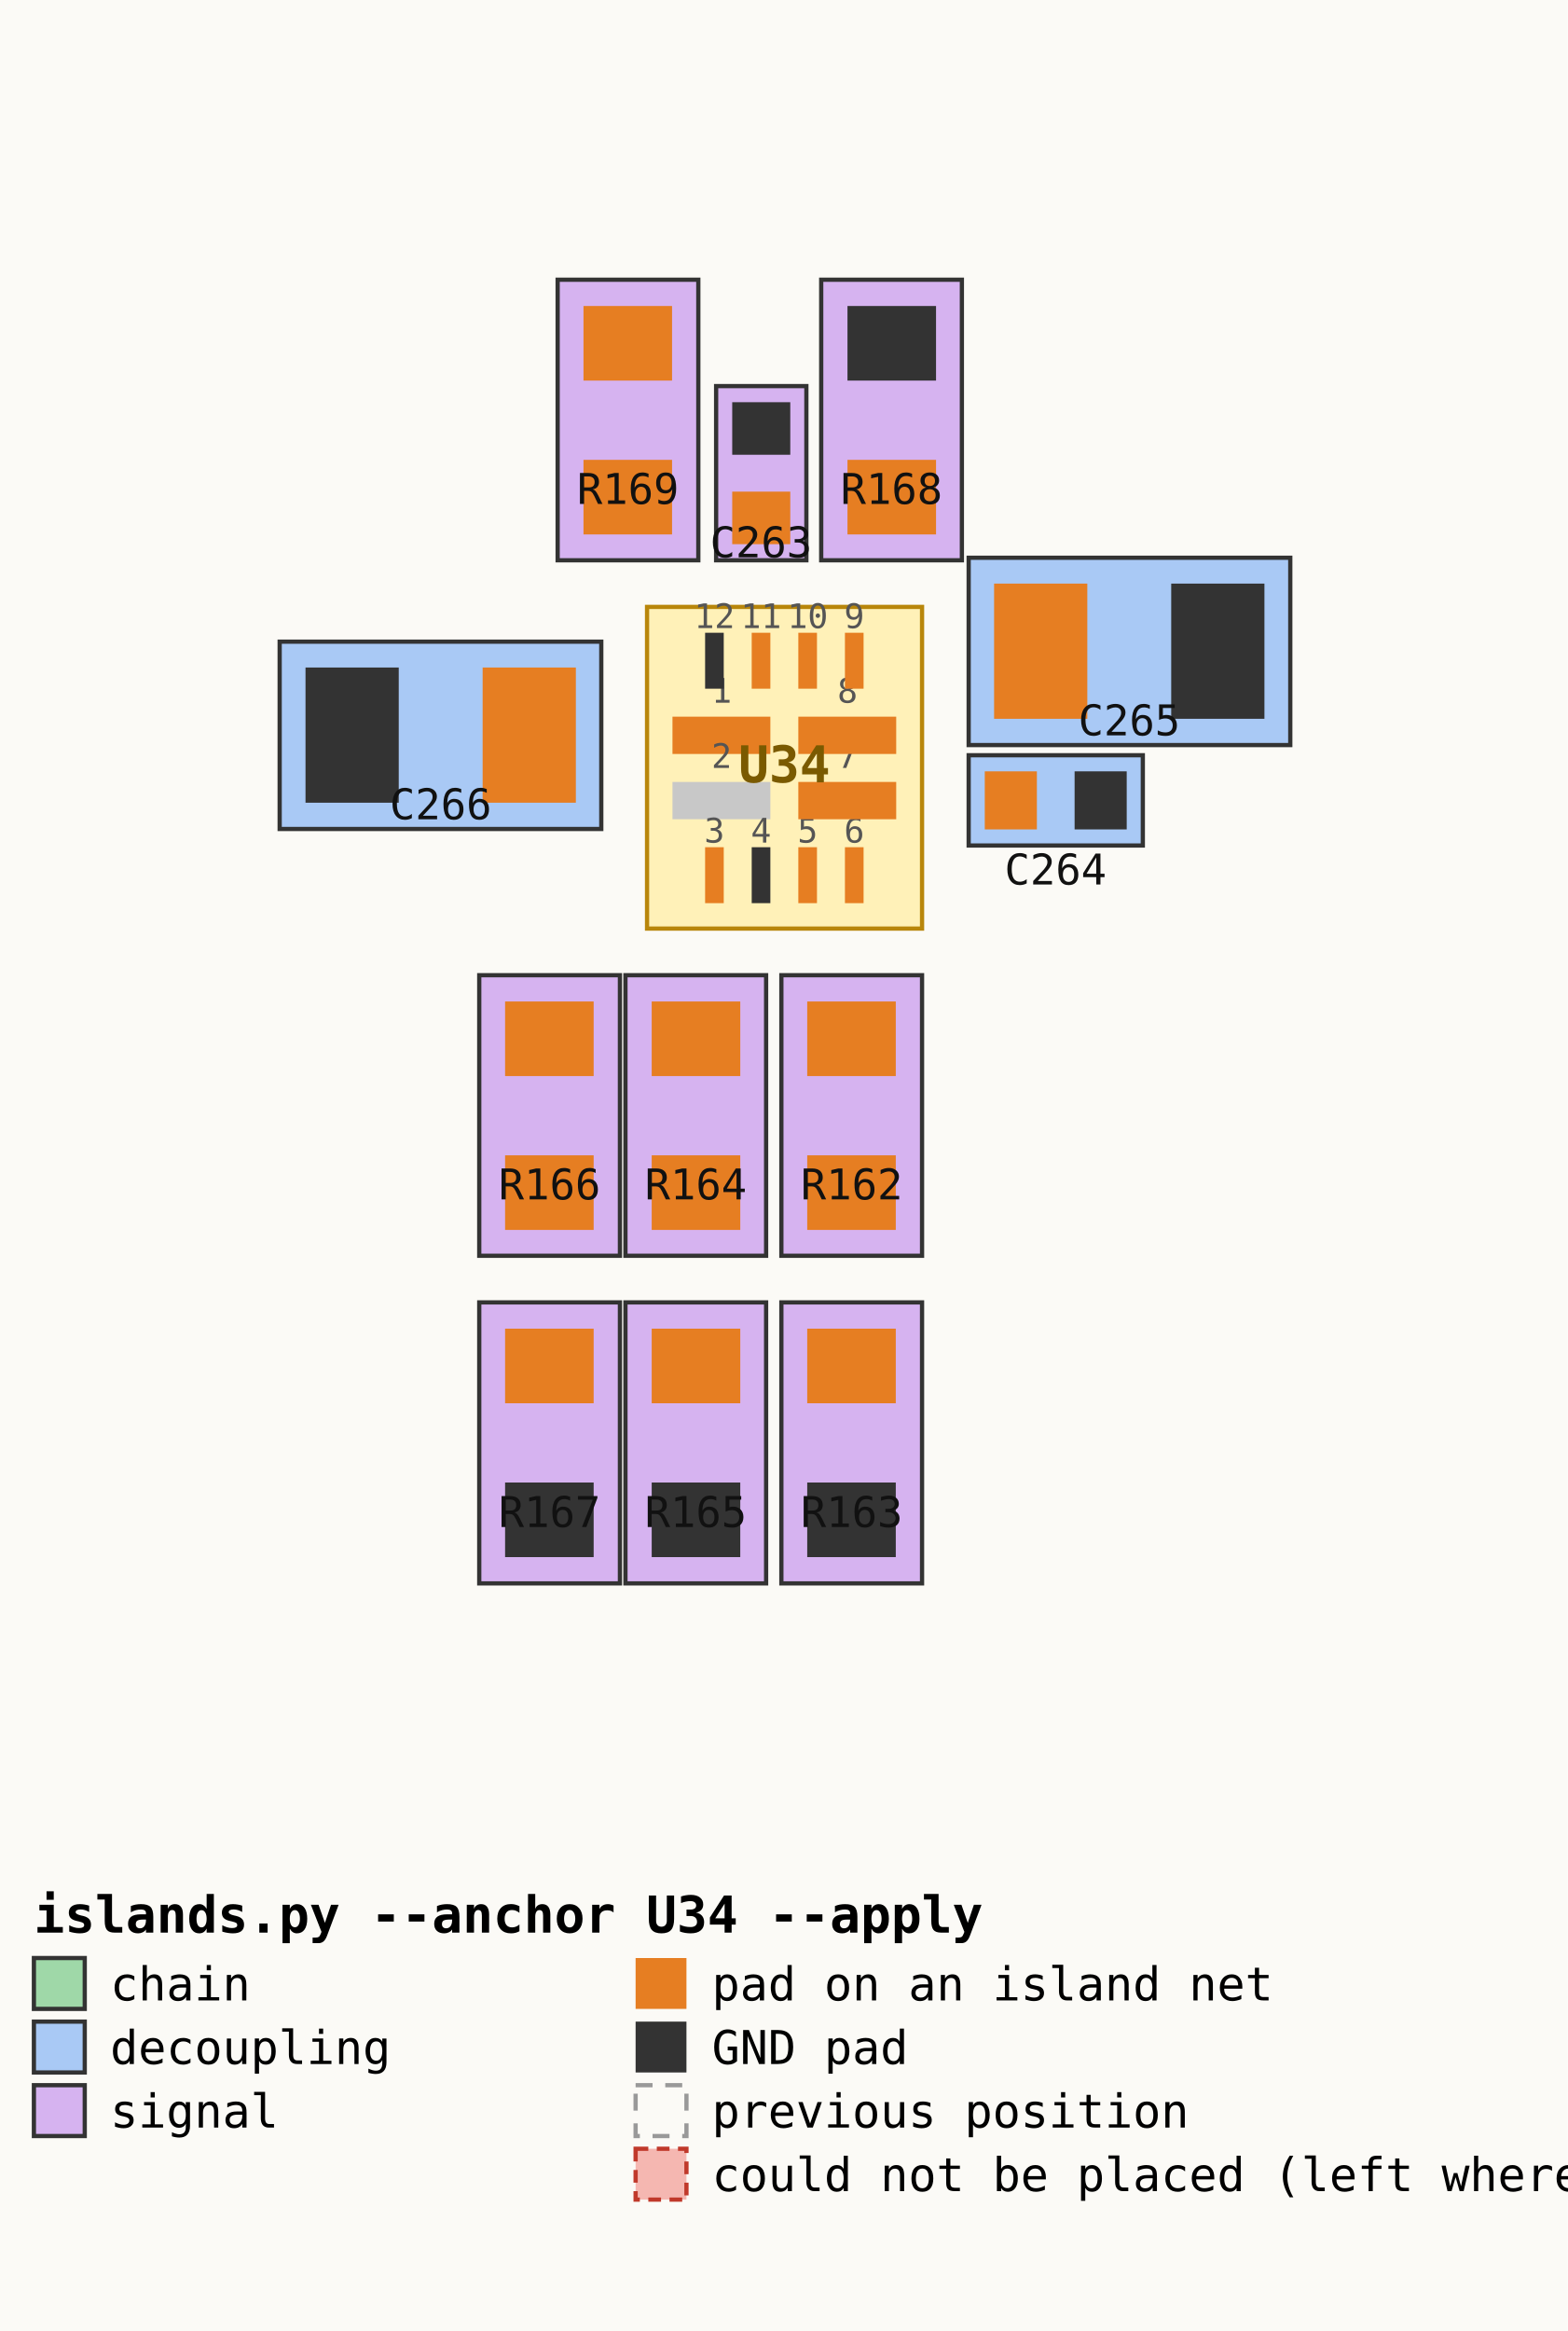
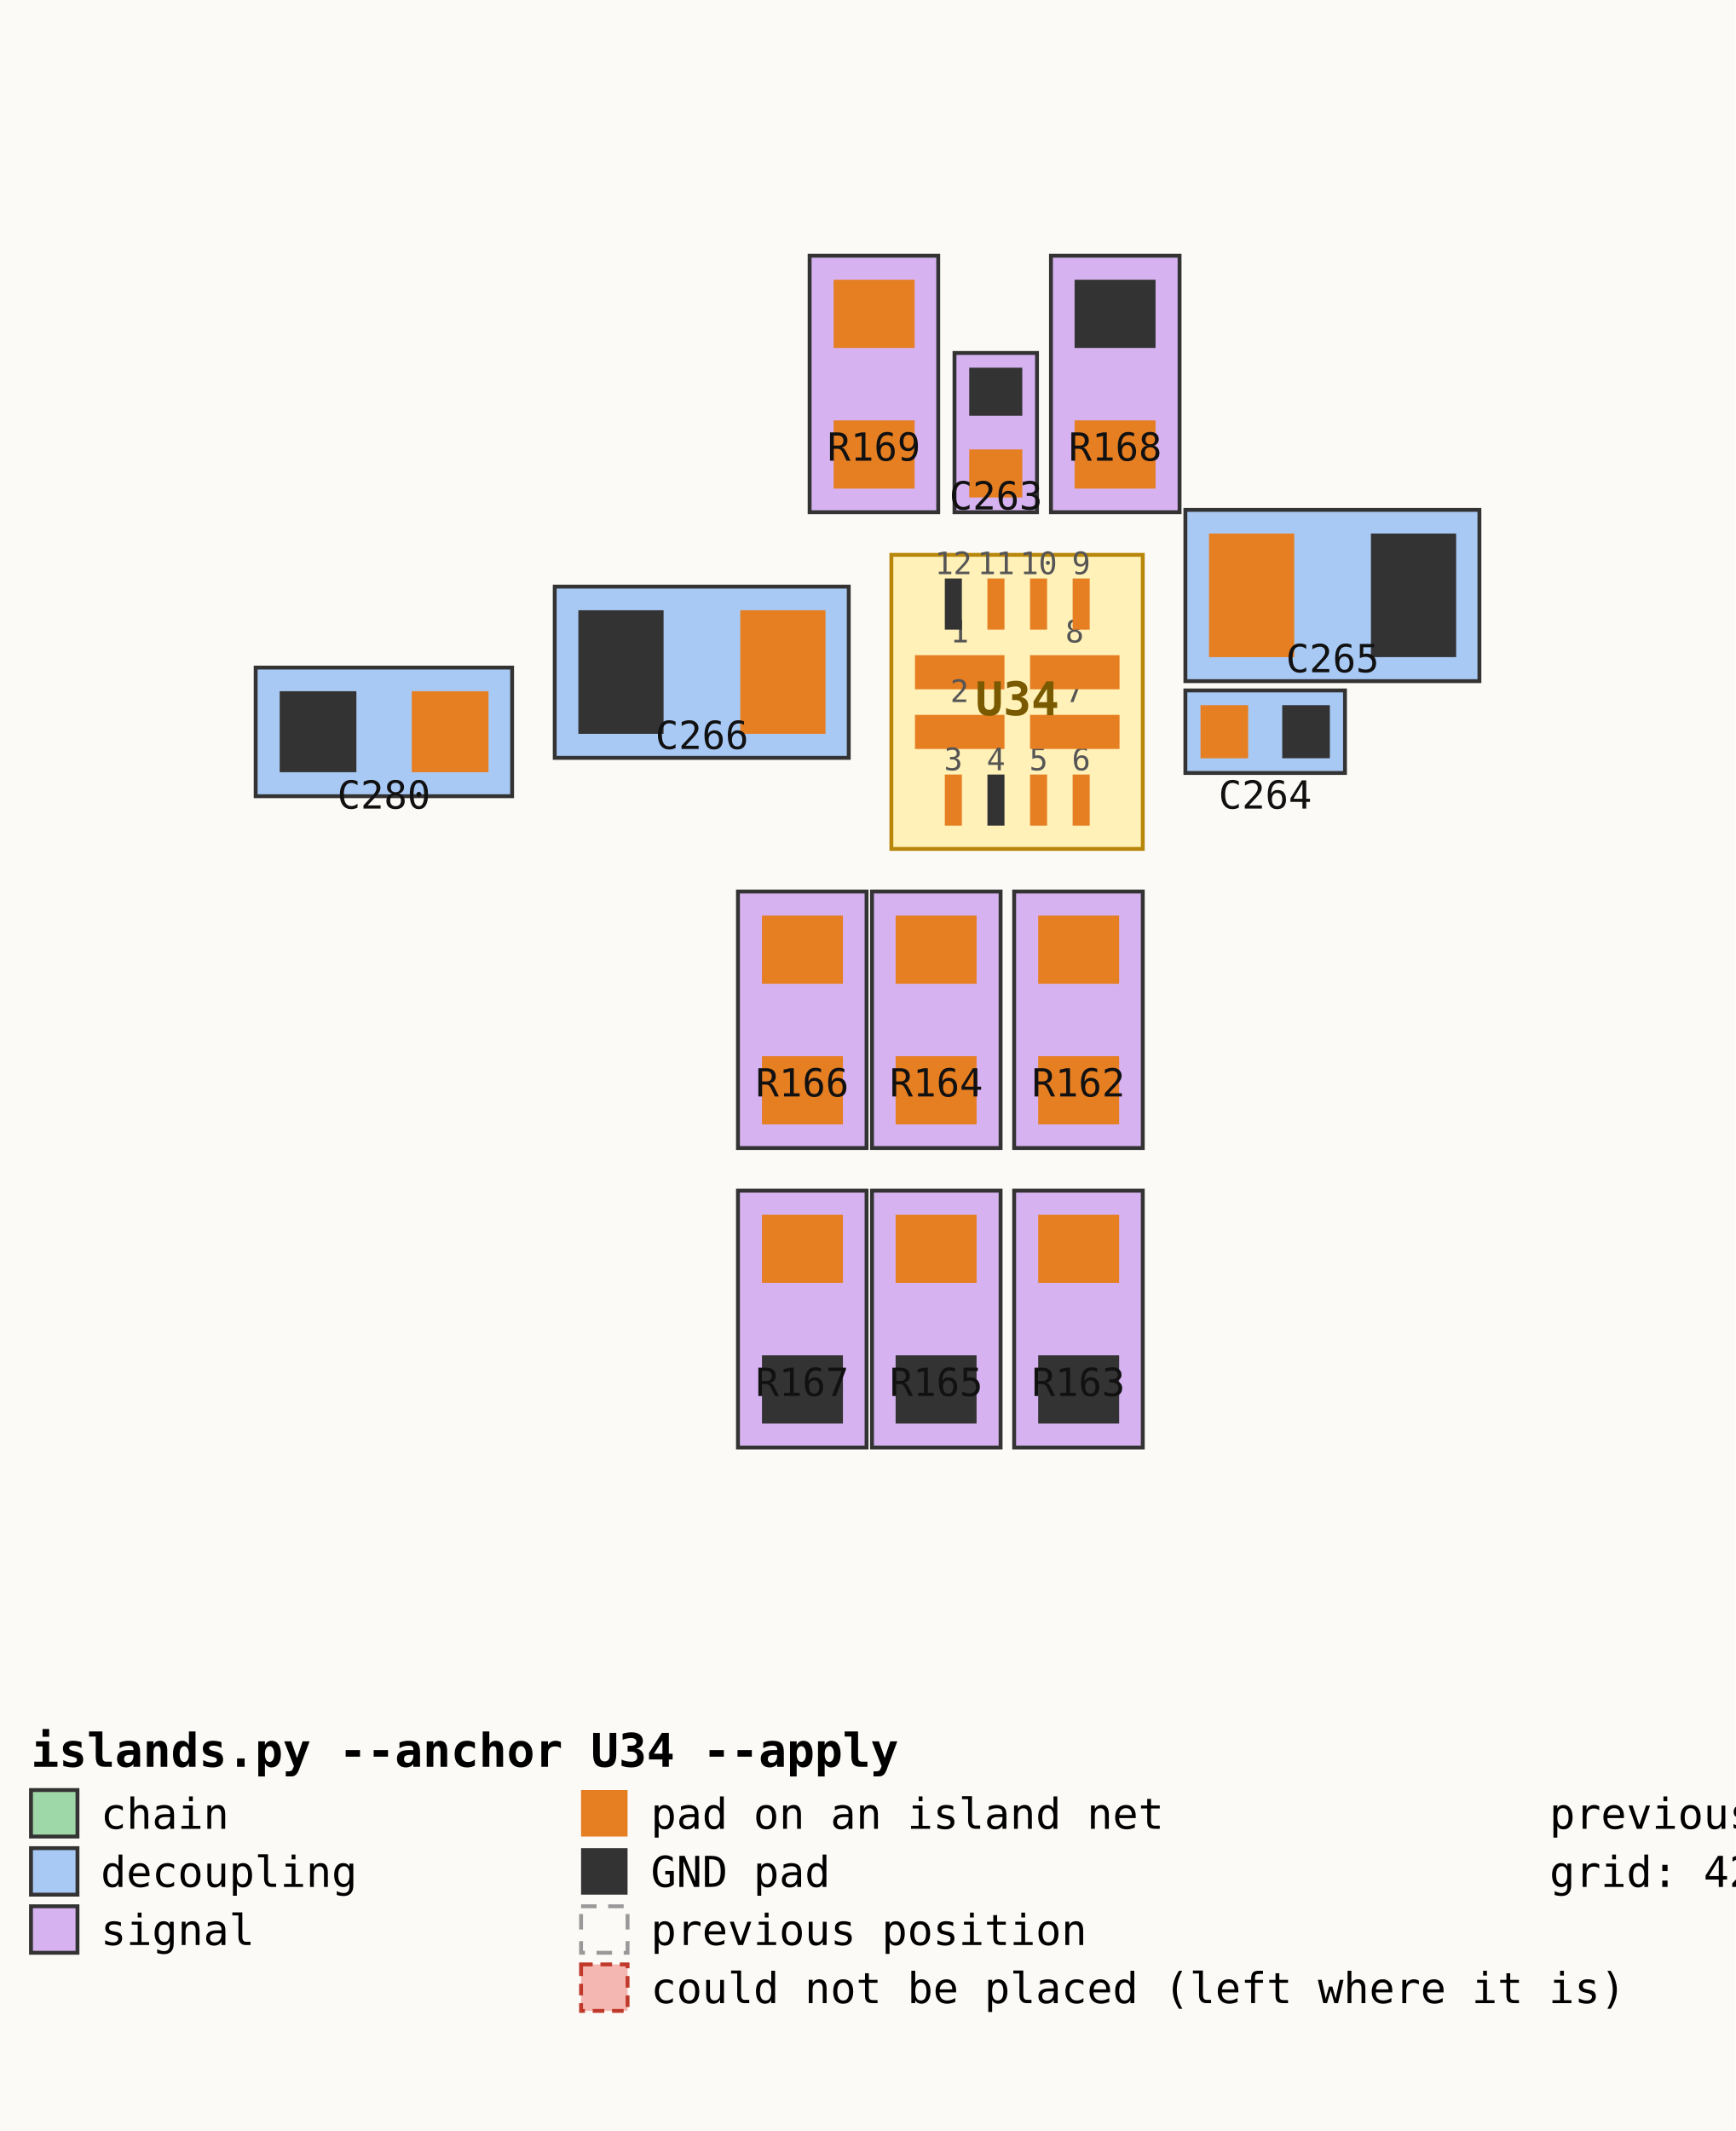
- <svg xmlns="http://www.w3.org/2000/svg" width="370" height="550" viewBox="0 0 370 550" font-family="monospace">
-   <rect x="0" y="0" width="370" height="550" fill="#fbfaf6" />
-   <rect x="-8766.9" y="-14.2" width="2200.0" height="2200.0" fill="none" stroke="#000" stroke-width="2" />
-   <polygon points="-6607.4,4898.3 -6542.5,4898.3 -6542.5,4974.2 -6607.4,4974.2" fill="none" stroke="#b8860b" stroke-width="1" stroke-dasharray="4,3" />
-   <polygon points="152.7,143.2 217.6,143.2 217.6,219.1 152.7,219.1" fill="#fff1b8" stroke="#b8860b" stroke-width="1" />
-   <polygon points="158.7,169.1 181.8,169.1 181.8,177.9 158.7,177.9" fill="#e67e22" stroke="none" stroke-width="1" />
-   <text x="170.3" y="165.8" font-size="8" fill="#555" text-anchor="middle">1</text>
-   <polygon points="158.7,184.5 181.8,184.5 181.8,193.3 158.7,193.3" fill="#c8c8c8" stroke="none" stroke-width="1" />
-   <text x="170.3" y="181.2" font-size="8" fill="#555" text-anchor="middle">2</text>
-   <polygon points="166.4,199.9 170.8,199.9 170.8,213.1 166.4,213.1" fill="#e67e22" stroke="none" stroke-width="1" />
-   <text x="168.6" y="198.8" font-size="8" fill="#555" text-anchor="middle">3</text>
-   <polygon points="177.4,199.9 181.8,199.9 181.8,213.1 177.4,213.1" fill="#333" stroke="none" stroke-width="1" />
-   <text x="179.6" y="198.8" font-size="8" fill="#555" text-anchor="middle">4</text>
-   <polygon points="188.4,199.9 192.8,199.9 192.8,213.1 188.4,213.1" fill="#e67e22" stroke="none" stroke-width="1" />
-   <text x="190.6" y="198.8" font-size="8" fill="#555" text-anchor="middle">5</text>
-   <polygon points="199.4,199.9 203.8,199.9 203.8,213.1 199.4,213.1" fill="#e67e22" stroke="none" stroke-width="1" />
-   <text x="201.6" y="198.8" font-size="8" fill="#555" text-anchor="middle">6</text>
-   <polygon points="188.4,184.5 211.5,184.5 211.5,193.3 188.4,193.3" fill="#e67e22" stroke="none" stroke-width="1" />
-   <text x="200.0" y="181.2" font-size="8" fill="#555" text-anchor="middle">7</text>
-   <polygon points="188.4,169.1 211.5,169.1 211.5,177.9 188.4,177.9" fill="#e67e22" stroke="none" stroke-width="1" />
-   <text x="200.0" y="165.8" font-size="8" fill="#555" text-anchor="middle">8</text>
-   <polygon points="199.4,149.3 203.8,149.3 203.8,162.5 199.4,162.5" fill="#e67e22" stroke="none" stroke-width="1" />
-   <text x="201.6" y="148.2" font-size="8" fill="#555" text-anchor="middle">9</text>
-   <polygon points="188.4,149.3 192.8,149.3 192.8,162.5 188.4,162.5" fill="#e67e22" stroke="none" stroke-width="1" />
-   <text x="190.6" y="148.2" font-size="8" fill="#555" text-anchor="middle">10</text>
-   <polygon points="177.4,149.3 181.8,149.3 181.8,162.5 177.4,162.5" fill="#e67e22" stroke="none" stroke-width="1" />
-   <text x="179.6" y="148.2" font-size="8" fill="#555" text-anchor="middle">11</text>
-   <polygon points="166.4,149.3 170.8,149.3 170.8,162.5 166.4,162.5" fill="#333" stroke="none" stroke-width="1" />
-   <text x="168.6" y="148.2" font-size="8" fill="#555" text-anchor="middle">12</text>
-   <text x="185.1" y="181.2" font-size="12" font-weight="bold" fill="#7a5a00" text-anchor="middle" dominant-baseline="middle">U34</text>
-   <polygon points="184.4,296.3 184.4,230.1 217.6,230.1 217.6,296.3" fill="#d6b3f0" stroke="#333" stroke-width="1" />
-   <polygon points="190.5,290.2 190.5,272.6 211.4,272.6 211.4,290.2" fill="#e67e22" stroke="none" stroke-width="1" />
-   <polygon points="190.5,253.9 190.5,236.3 211.4,236.3 211.4,253.9" fill="#e67e22" stroke="none" stroke-width="1" />
-   <text x="201.0" y="283.0" font-size="10" fill="#111" text-anchor="middle">R162</text>
-   <polygon points="141.9,195.6 66.0,195.6 66.0,151.4 141.9,151.4" fill="#a9c9f5" stroke="#333" stroke-width="1" />
-   <polygon points="135.9,189.4 113.9,189.4 113.9,157.5 135.9,157.5" fill="#e67e22" stroke="none" stroke-width="1" />
-   <polygon points="94.1,189.4 72.1,189.4 72.1,157.5 94.1,157.5" fill="#333" stroke="none" stroke-width="1" />
-   <text x="104.0" y="193.3" font-size="10" fill="#111" text-anchor="middle">C266</text>
-   <polygon points="169.0,132.2 169.0,91.1 190.3,91.1 190.3,132.2" fill="#d6b3f0" stroke="#333" stroke-width="1" />
-   <polygon points="172.8,128.4 172.8,116.0 186.5,116.0 186.5,128.4" fill="#e67e22" stroke="none" stroke-width="1" />
-   <polygon points="172.8,107.3 172.8,94.9 186.5,94.9 186.5,107.3" fill="#333" stroke="none" stroke-width="1" />
-   <text x="179.6" y="131.5" font-size="10" fill="#111" text-anchor="middle">C263</text>
-   <polygon points="193.8,132.2 193.8,66.0 227.0,66.0 227.0,132.2" fill="#d6b3f0" stroke="#333" stroke-width="1" />
-   <polygon points="200.0,126.1 200.0,108.5 220.9,108.5 220.9,126.1" fill="#e67e22" stroke="none" stroke-width="1" />
-   <polygon points="200.0,89.8 200.0,72.2 220.9,72.2 220.9,89.8" fill="#333" stroke="none" stroke-width="1" />
-   <text x="210.4" y="118.9" font-size="10" fill="#111" text-anchor="middle">R168</text>
-   <polygon points="164.8,66.0 164.8,132.2 131.6,132.2 131.6,66.0" fill="#d6b3f0" stroke="#333" stroke-width="1" />
-   <polygon points="158.6,72.2 158.6,89.8 137.7,89.8 137.7,72.2" fill="#e67e22" stroke="none" stroke-width="1" />
-   <polygon points="158.6,108.5 158.6,126.1 137.7,126.1 137.7,108.5" fill="#e67e22" stroke="none" stroke-width="1" />
-   <text x="148.2" y="118.9" font-size="10" fill="#111" text-anchor="middle">R169</text>
-   <polygon points="217.6,307.3 217.6,373.6 184.4,373.6 184.4,307.3" fill="#d6b3f0" stroke="#333" stroke-width="1" />
-   <polygon points="211.4,313.5 211.4,331.1 190.5,331.1 190.5,313.5" fill="#e67e22" stroke="none" stroke-width="1" />
-   <polygon points="211.4,349.8 211.4,367.4 190.5,367.4 190.5,349.8" fill="#333" stroke="none" stroke-width="1" />
-   <text x="201.0" y="360.3" font-size="10" fill="#111" text-anchor="middle">R163</text>
-   <polygon points="228.6,131.6 304.5,131.6 304.5,175.8 228.6,175.8" fill="#a9c9f5" stroke="#333" stroke-width="1" />
-   <polygon points="234.6,137.7 256.6,137.7 256.6,169.6 234.6,169.6" fill="#e67e22" stroke="none" stroke-width="1" />
-   <polygon points="276.4,137.7 298.4,137.7 298.4,169.6 276.4,169.6" fill="#333" stroke="none" stroke-width="1" />
-   <text x="266.5" y="173.5" font-size="10" fill="#111" text-anchor="middle">C265</text>
-   <polygon points="146.3,307.3 146.3,373.6 113.1,373.6 113.1,307.3" fill="#d6b3f0" stroke="#333" stroke-width="1" />
-   <polygon points="140.1,313.5 140.1,331.1 119.2,331.1 119.2,313.5" fill="#e67e22" stroke="none" stroke-width="1" />
-   <polygon points="140.1,349.8 140.1,367.4 119.2,367.4 119.2,349.8" fill="#333" stroke="none" stroke-width="1" />
-   <text x="129.7" y="360.3" font-size="10" fill="#111" text-anchor="middle">R167</text>
-   <polygon points="147.6,296.3 147.6,230.1 180.8,230.1 180.8,296.3" fill="#d6b3f0" stroke="#333" stroke-width="1" />
-   <polygon points="153.8,290.2 153.8,272.6 174.7,272.6 174.7,290.2" fill="#e67e22" stroke="none" stroke-width="1" />
-   <polygon points="153.8,253.9 153.8,236.3 174.7,236.3 174.7,253.9" fill="#e67e22" stroke="none" stroke-width="1" />
-   <text x="164.2" y="283.0" font-size="10" fill="#111" text-anchor="middle">R164</text>
-   <polygon points="180.8,307.3 180.8,373.6 147.6,373.6 147.6,307.3" fill="#d6b3f0" stroke="#333" stroke-width="1" />
-   <polygon points="174.7,313.5 174.7,331.1 153.8,331.1 153.8,313.5" fill="#e67e22" stroke="none" stroke-width="1" />
-   <polygon points="174.7,349.8 174.7,367.4 153.8,367.4 153.8,349.8" fill="#333" stroke="none" stroke-width="1" />
-   <text x="164.2" y="360.3" font-size="10" fill="#111" text-anchor="middle">R165</text>
-   <polygon points="228.6,178.2 269.7,178.2 269.7,199.5 228.6,199.5" fill="#a9c9f5" stroke="#333" stroke-width="1" />
-   <polygon points="232.4,182.0 244.7,182.0 244.7,195.7 232.4,195.7" fill="#e67e22" stroke="none" stroke-width="1" />
-   <polygon points="253.6,182.0 265.9,182.0 265.9,195.7 253.6,195.7" fill="#333" stroke="none" stroke-width="1" />
-   <text x="249.1" y="208.7" font-size="10" fill="#111" text-anchor="middle">C264</text>
-   <polygon points="113.1,296.3 113.1,230.1 146.3,230.1 146.3,296.3" fill="#d6b3f0" stroke="#333" stroke-width="1" />
-   <polygon points="119.2,290.2 119.2,272.6 140.1,272.6 140.1,290.2" fill="#e67e22" stroke="none" stroke-width="1" />
-   <polygon points="119.2,253.9 119.2,236.3 140.1,236.3 140.1,253.9" fill="#e67e22" stroke="none" stroke-width="1" />
-   <text x="129.7" y="283.0" font-size="10" fill="#111" text-anchor="middle">R166</text>
+ <svg xmlns="http://www.w3.org/2000/svg" width="448" height="550" viewBox="0 0 448 550" font-family="monospace">
+   <rect x="0" y="0" width="448" height="550" fill="#fbfaf6" />
+   <rect x="-8767.1" y="-212.0" width="2200.0" height="2200.0" fill="none" stroke="#000" stroke-width="2" />
+   <polygon points="8926.3,2056.3 8991.2,2056.3 8991.2,2132.2 8926.3,2132.2" fill="none" stroke="#b8860b" stroke-width="1" stroke-dasharray="4,3" />
+   <polygon points="230.1,143.2 295.0,143.2 295.0,219.1 230.1,219.1" fill="#fff1b8" stroke="#b8860b" stroke-width="1" />
+   <polygon points="236.2,169.1 259.3,169.1 259.3,177.9 236.2,177.9" fill="#e67e22" stroke="none" stroke-width="1" />
+   <text x="247.7" y="165.8" font-size="8" fill="#555" text-anchor="middle">1</text>
+   <polygon points="236.2,184.5 259.3,184.5 259.3,193.3 236.2,193.3" fill="#e67e22" stroke="none" stroke-width="1" />
+   <text x="247.7" y="181.2" font-size="8" fill="#555" text-anchor="middle">2</text>
+   <polygon points="243.9,199.9 248.3,199.9 248.3,213.1 243.9,213.1" fill="#e67e22" stroke="none" stroke-width="1" />
+   <text x="246.1" y="198.8" font-size="8" fill="#555" text-anchor="middle">3</text>
+   <polygon points="254.9,199.9 259.3,199.9 259.3,213.1 254.9,213.1" fill="#333" stroke="none" stroke-width="1" />
+   <text x="257.1" y="198.8" font-size="8" fill="#555" text-anchor="middle">4</text>
+   <polygon points="265.9,199.9 270.3,199.9 270.3,213.1 265.9,213.1" fill="#e67e22" stroke="none" stroke-width="1" />
+   <text x="268.1" y="198.8" font-size="8" fill="#555" text-anchor="middle">5</text>
+   <polygon points="276.9,199.9 281.3,199.9 281.3,213.1 276.9,213.1" fill="#e67e22" stroke="none" stroke-width="1" />
+   <text x="279.1" y="198.8" font-size="8" fill="#555" text-anchor="middle">6</text>
+   <polygon points="265.9,184.5 289.0,184.5 289.0,193.3 265.9,193.3" fill="#e67e22" stroke="none" stroke-width="1" />
+   <text x="277.4" y="181.2" font-size="8" fill="#555" text-anchor="middle">7</text>
+   <polygon points="265.9,169.1 289.0,169.1 289.0,177.9 265.9,177.9" fill="#e67e22" stroke="none" stroke-width="1" />
+   <text x="277.4" y="165.8" font-size="8" fill="#555" text-anchor="middle">8</text>
+   <polygon points="276.9,149.3 281.3,149.3 281.3,162.5 276.9,162.5" fill="#e67e22" stroke="none" stroke-width="1" />
+   <text x="279.1" y="148.2" font-size="8" fill="#555" text-anchor="middle">9</text>
+   <polygon points="265.9,149.3 270.3,149.3 270.3,162.5 265.9,162.5" fill="#e67e22" stroke="none" stroke-width="1" />
+   <text x="268.1" y="148.2" font-size="8" fill="#555" text-anchor="middle">10</text>
+   <polygon points="254.9,149.3 259.3,149.3 259.3,162.5 254.9,162.5" fill="#e67e22" stroke="none" stroke-width="1" />
+   <text x="257.1" y="148.2" font-size="8" fill="#555" text-anchor="middle">11</text>
+   <polygon points="243.9,149.3 248.3,149.3 248.3,162.5 243.9,162.5" fill="#333" stroke="none" stroke-width="1" />
+   <text x="246.1" y="148.2" font-size="8" fill="#555" text-anchor="middle">12</text>
+   <text x="262.6" y="181.2" font-size="12" font-weight="bold" fill="#7a5a00" text-anchor="middle" dominant-baseline="middle">U34</text>
+   <polygon points="261.8,296.3 261.8,230.1 295.0,230.1 295.0,296.3" fill="#d6b3f0" stroke="#333" stroke-width="1" />
+   <polygon points="268.0,290.2 268.0,272.6 288.9,272.6 288.9,290.2" fill="#e67e22" stroke="none" stroke-width="1" />
+   <polygon points="268.0,253.9 268.0,236.3 288.9,236.3 288.9,253.9" fill="#e67e22" stroke="none" stroke-width="1" />
+   <text x="278.4" y="283.0" font-size="10" fill="#111" text-anchor="middle">R162</text>
+   <polygon points="219.1,195.6 143.2,195.6 143.2,151.4 219.1,151.4" fill="#a9c9f5" stroke="#333" stroke-width="1" />
+   <polygon points="213.1,189.4 191.1,189.4 191.1,157.5 213.1,157.5" fill="#e67e22" stroke="none" stroke-width="1" />
+   <polygon points="171.3,189.4 149.3,189.4 149.3,157.5 171.3,157.5" fill="#333" stroke="none" stroke-width="1" />
+   <text x="181.2" y="193.3" font-size="10" fill="#111" text-anchor="middle">C266</text>
+   <polygon points="246.4,132.2 246.4,91.1 267.7,91.1 267.7,132.2" fill="#d6b3f0" stroke="#333" stroke-width="1" />
+   <polygon points="250.2,128.4 250.2,116.0 263.9,116.0 263.9,128.4" fill="#e67e22" stroke="none" stroke-width="1" />
+   <polygon points="250.2,107.3 250.2,94.9 263.9,94.9 263.9,107.3" fill="#333" stroke="none" stroke-width="1" />
+   <text x="257.1" y="131.5" font-size="10" fill="#111" text-anchor="middle">C263</text>
+   <polygon points="271.3,132.2 271.3,66.0 304.5,66.0 304.5,132.2" fill="#d6b3f0" stroke="#333" stroke-width="1" />
+   <polygon points="277.4,126.1 277.4,108.5 298.3,108.5 298.3,126.1" fill="#e67e22" stroke="none" stroke-width="1" />
+   <polygon points="277.4,89.8 277.4,72.2 298.3,72.2 298.3,89.8" fill="#333" stroke="none" stroke-width="1" />
+   <text x="287.9" y="118.9" font-size="10" fill="#111" text-anchor="middle">R168</text>
+   <polygon points="242.2,66.0 242.2,132.2 209.0,132.2 209.0,66.0" fill="#d6b3f0" stroke="#333" stroke-width="1" />
+   <polygon points="236.1,72.2 236.1,89.8 215.2,89.8 215.2,72.2" fill="#e67e22" stroke="none" stroke-width="1" />
+   <polygon points="236.1,108.5 236.1,126.1 215.2,126.1 215.2,108.5" fill="#e67e22" stroke="none" stroke-width="1" />
+   <text x="225.6" y="118.9" font-size="10" fill="#111" text-anchor="middle">R169</text>
+   <polygon points="295.0,307.3 295.0,373.6 261.8,373.6 261.8,307.3" fill="#d6b3f0" stroke="#333" stroke-width="1" />
+   <polygon points="288.9,313.5 288.9,331.1 268.0,331.1 268.0,313.5" fill="#e67e22" stroke="none" stroke-width="1" />
+   <polygon points="288.9,349.8 288.9,367.4 268.0,367.4 268.0,349.8" fill="#333" stroke="none" stroke-width="1" />
+   <text x="278.4" y="360.3" font-size="10" fill="#111" text-anchor="middle">R163</text>
+   <polygon points="306.0,131.6 381.9,131.6 381.9,175.8 306.0,175.8" fill="#a9c9f5" stroke="#333" stroke-width="1" />
+   <polygon points="312.1,137.7 334.1,137.7 334.1,169.6 312.1,169.6" fill="#e67e22" stroke="none" stroke-width="1" />
+   <polygon points="353.9,137.7 375.9,137.7 375.9,169.6 353.9,169.6" fill="#333" stroke="none" stroke-width="1" />
+   <text x="344.0" y="173.5" font-size="10" fill="#111" text-anchor="middle">C265</text>
+   <polygon points="223.7,307.3 223.7,373.6 190.5,373.6 190.5,307.3" fill="#d6b3f0" stroke="#333" stroke-width="1" />
+   <polygon points="217.6,313.5 217.6,331.1 196.7,331.1 196.7,313.5" fill="#e67e22" stroke="none" stroke-width="1" />
+   <polygon points="217.6,349.8 217.6,367.4 196.7,367.4 196.7,349.8" fill="#333" stroke="none" stroke-width="1" />
+   <text x="207.1" y="360.3" font-size="10" fill="#111" text-anchor="middle">R167</text>
+   <polygon points="225.1,296.3 225.1,230.1 258.3,230.1 258.3,296.3" fill="#d6b3f0" stroke="#333" stroke-width="1" />
+   <polygon points="231.2,290.2 231.2,272.6 252.1,272.6 252.1,290.2" fill="#e67e22" stroke="none" stroke-width="1" />
+   <polygon points="231.2,253.9 231.2,236.3 252.1,236.3 252.1,253.9" fill="#e67e22" stroke="none" stroke-width="1" />
+   <text x="241.7" y="283.0" font-size="10" fill="#111" text-anchor="middle">R164</text>
+   <polygon points="258.3,307.3 258.3,373.6 225.1,373.6 225.1,307.3" fill="#d6b3f0" stroke="#333" stroke-width="1" />
+   <polygon points="252.1,313.5 252.1,331.1 231.2,331.1 231.2,313.5" fill="#e67e22" stroke="none" stroke-width="1" />
+   <polygon points="252.1,349.8 252.1,367.4 231.2,367.4 231.2,349.8" fill="#333" stroke="none" stroke-width="1" />
+   <text x="241.7" y="360.3" font-size="10" fill="#111" text-anchor="middle">R165</text>
+   <polygon points="306.0,178.2 347.2,178.2 347.2,199.5 306.0,199.5" fill="#a9c9f5" stroke="#333" stroke-width="1" />
+   <polygon points="309.9,182.0 322.2,182.0 322.2,195.7 309.9,195.7" fill="#e67e22" stroke="none" stroke-width="1" />
+   <polygon points="331.0,182.0 343.3,182.0 343.3,195.7 331.0,195.7" fill="#333" stroke="none" stroke-width="1" />
+   <text x="326.6" y="208.7" font-size="10" fill="#111" text-anchor="middle">C264</text>
+   <polygon points="190.5,296.3 190.5,230.1 223.7,230.1 223.7,296.3" fill="#d6b3f0" stroke="#333" stroke-width="1" />
+   <polygon points="196.7,290.2 196.7,272.6 217.6,272.6 217.6,290.2" fill="#e67e22" stroke="none" stroke-width="1" />
+   <polygon points="196.7,253.9 196.7,236.3 217.6,236.3 217.6,253.9" fill="#e67e22" stroke="none" stroke-width="1" />
+   <text x="207.1" y="283.0" font-size="10" fill="#111" text-anchor="middle">R166</text>
+   <polygon points="132.2,205.5 66.0,205.5 66.0,172.3 132.2,172.3" fill="#a9c9f5" stroke="#333" stroke-width="1" />
+   <polygon points="126.1,199.3 106.3,199.3 106.3,178.4 126.1,178.4" fill="#e67e22" stroke="none" stroke-width="1" />
+   <polygon points="92.0,199.3 72.2,199.3 72.2,178.4 92.0,178.4" fill="#333" stroke="none" stroke-width="1" />
+   <text x="99.1" y="208.7" font-size="10" fill="#111" text-anchor="middle">C280</text>
  <text x="8" y="456" font-size="12" font-weight="bold">islands.py --anchor U34 --apply</text>
  <rect x="8" y="462" width="12" height="12" fill="#9fd8a8" stroke="#333" />
  <text x="26" y="472" font-size="11">chain</text>
  <rect x="8" y="477" width="12" height="12" fill="#a9c9f5" stroke="#333" />
  <text x="26" y="487" font-size="11">decoupling</text>
  <rect x="8" y="492" width="12" height="12" fill="#d6b3f0" stroke="#333" />
  <text x="26" y="502" font-size="11">signal</text>
  <rect x="150" y="462" width="12" height="12" fill="#e67e22" />
  <text x="168" y="472" font-size="11">pad on an island net</text>
  <rect x="150" y="477" width="12" height="12" fill="#333" />
  <text x="168" y="487" font-size="11">GND pad</text>
  <rect x="150" y="492" width="12" height="12" fill="none" stroke="#999" stroke-dasharray="4,3" />
  <text x="168" y="502" font-size="11">previous position</text>
  <rect x="150" y="507" width="12" height="12" fill="#f5b7b1" stroke="#c0392b" stroke-dasharray="3,2" />
  <text x="168" y="517" font-size="11">could not be placed (left where it is)</text>
-   <text x="400" y="472" font-size="11">previous positions out of view: R162, C266, C263, R168, R169, R163, C265, R167, R164, R165, C264, R166</text>
-   <text x="400" y="487" font-size="11">grid: 428.5..445.3 x 30.6..50.6 mm, 22 px/mm</text>
+   <text x="400" y="472" font-size="11">previous positions out of view: R162, C266, C263, R168, R169, R163, C265, R167, R164, R165, C264, R166, C280</text>
+   <text x="400" y="487" font-size="11">grid: 428.5..448.9 x 39.6..59.6 mm, 22 px/mm</text>
</svg>
